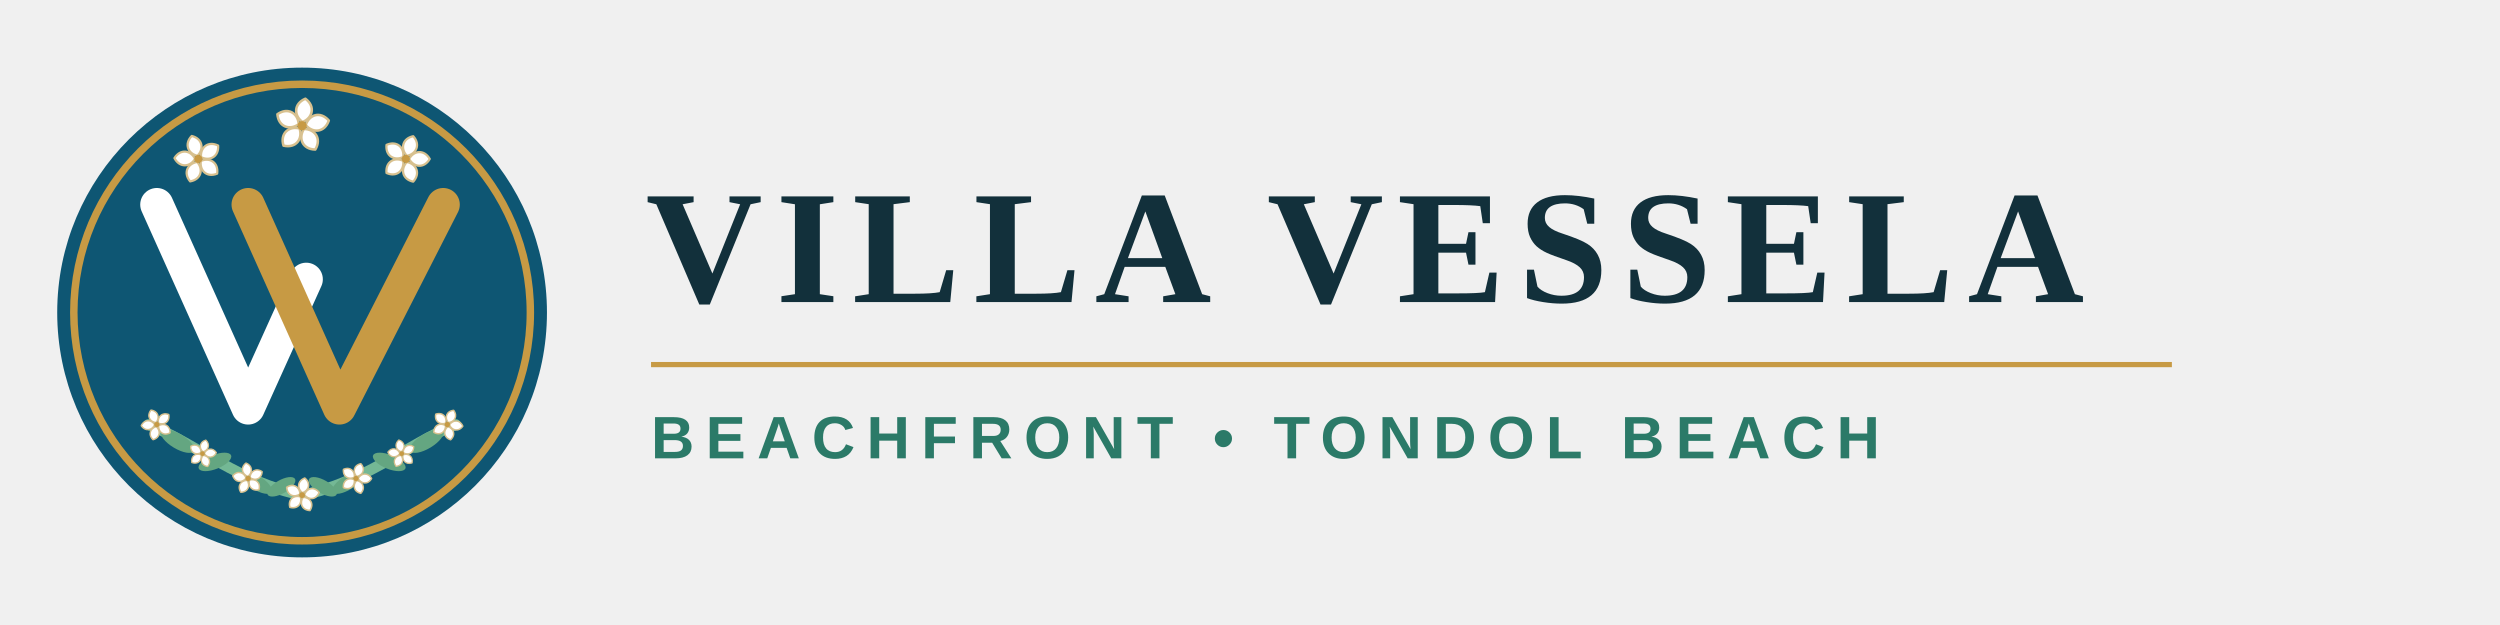
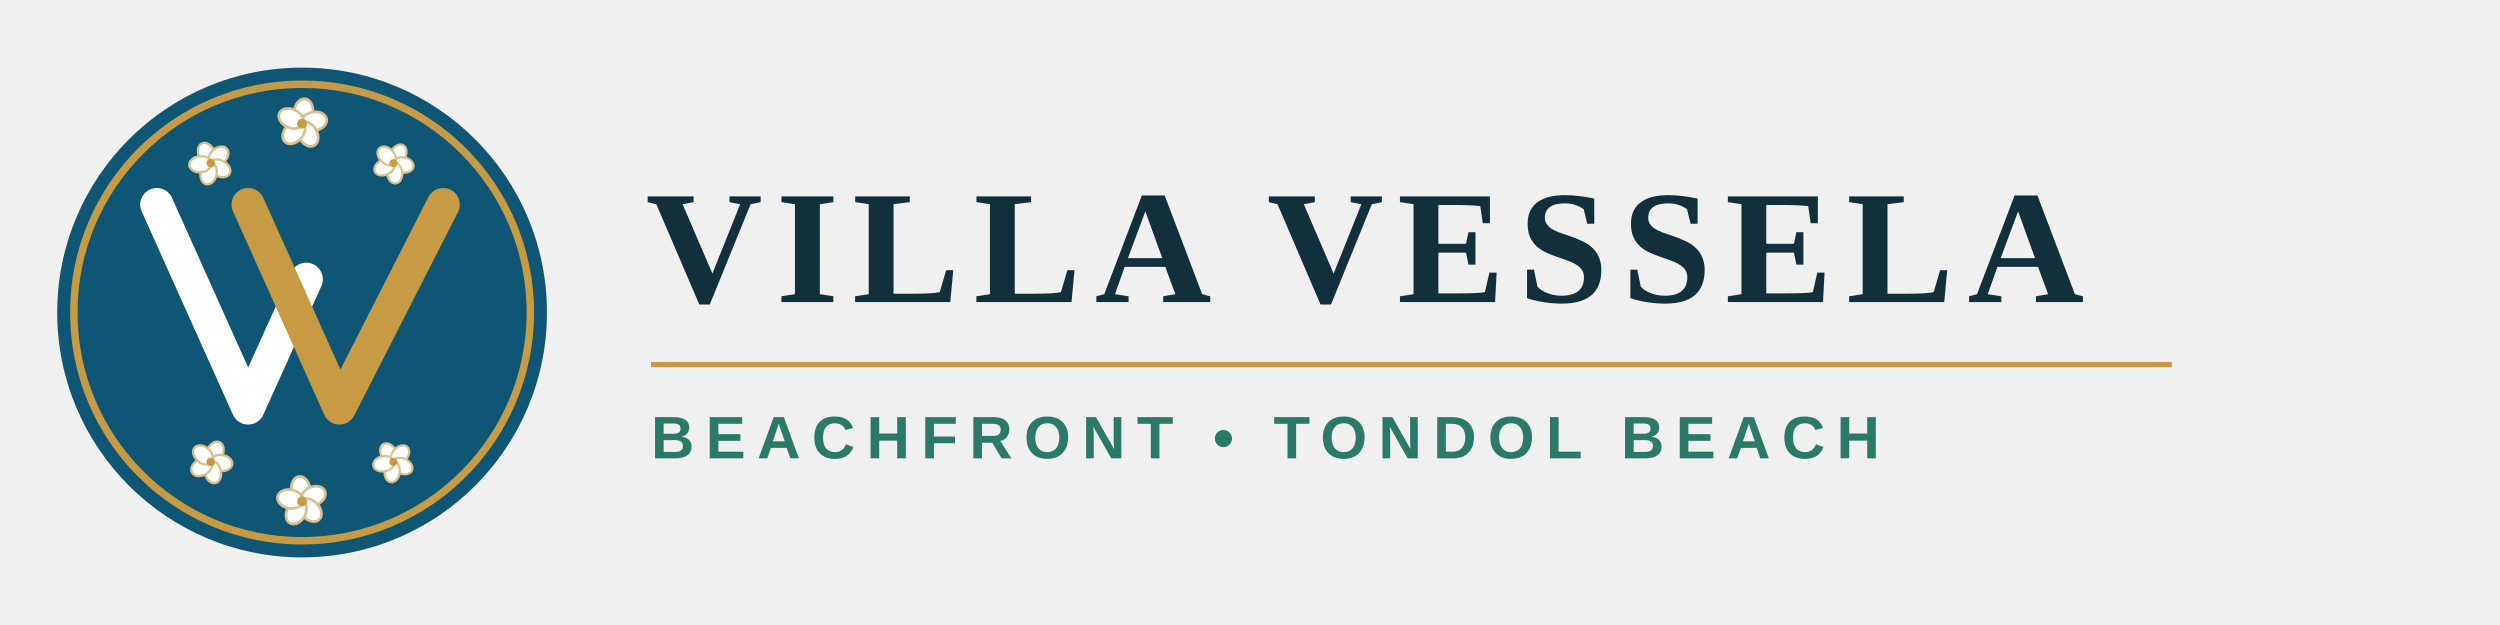
<svg xmlns="http://www.w3.org/2000/svg" viewBox="0 0 480 120" role="img" aria-labelledby="title description">
  <defs>
-     <g id="sampaguita" fill="#ffffff" stroke="#d8c18f" stroke-linejoin="round" stroke-width="0.75">
-       <path d="M0-1.1C-2.8-2.6-3.3-6.1 0-8c3.3 1.9 2.8 5.4 0 6.9Z" />
-       <path d="M0-1.1C-2.8-2.6-3.3-6.1 0-8c3.3 1.9 2.8 5.4 0 6.9Z" transform="rotate(72)" />
-       <path d="M0-1.1C-2.8-2.6-3.3-6.1 0-8c3.3 1.9 2.8 5.4 0 6.9Z" transform="rotate(144)" />
-       <path d="M0-1.1C-2.8-2.6-3.3-6.1 0-8c3.3 1.9 2.8 5.4 0 6.9Z" transform="rotate(216)" />
-       <path d="M0-1.1C-2.8-2.6-3.3-6.1 0-8c3.3 1.9 2.8 5.4 0 6.9Z" transform="rotate(288)" />
+     <g id="sampaguita" fill="#ffffff" stroke="#d8c18f" stroke-width="0.75">
+       <ellipse cy="-3.3" rx="2.55" ry="3.55" />
+       <ellipse cy="-3.3" rx="2.55" ry="3.55" transform="rotate(72)" />
+       <ellipse cy="-3.3" rx="2.55" ry="3.55" transform="rotate(144)" />
+       <ellipse cy="-3.3" rx="2.55" ry="3.55" transform="rotate(216)" />
+       <ellipse cy="-3.3" rx="2.55" ry="3.55" transform="rotate(288)" />
      <circle r="1.35" fill="#c79a44" stroke="none" />
    </g>
    <g id="emblem">
      <circle cx="64" cy="64" r="59" fill="#0e5673" />
      <circle cx="64" cy="64" r="55" fill="none" stroke="#c79a44" stroke-width="1.8" />
-       <use href="#sampaguita" transform="translate(39 27) rotate(-16) scale(0.72)" />
-       <use href="#sampaguita" transform="translate(64 19) rotate(7) scale(0.82)" />
-       <use href="#sampaguita" transform="translate(89 27) rotate(18) scale(0.72)" />
+       <use href="#sampaguita" transform="translate(42 28) rotate(-24) scale(0.76)" />
+       <use href="#sampaguita" transform="translate(64 18.5) rotate(7) scale(0.88)" />
+       <use href="#sampaguita" transform="translate(86 28) rotate(29) scale(0.72)" />
      <path d="M29 38 51 87 65 56" fill="none" stroke="#ffffff" stroke-linecap="round" stroke-linejoin="round" stroke-width="8" />
      <path d="m51 38 22 49 25-49" fill="none" stroke="#c79a44" stroke-linecap="round" stroke-linejoin="round" stroke-width="8" />
-       <path d="M27 91c12 5 22 14 37 17 15-3 25-12 37-17" fill="none" stroke="#74b895" stroke-linecap="round" stroke-width="2.6" />
-       <g fill="#64a681">
-         <ellipse cx="34" cy="95" rx="4.6" ry="1.8" transform="rotate(31 34 95)" />
-         <ellipse cx="43" cy="100" rx="4.2" ry="1.7" transform="rotate(-22 43 100)" />
-         <ellipse cx="53" cy="105" rx="4.3" ry="1.7" transform="rotate(32 53 105)" />
-         <ellipse cx="59" cy="106" rx="3.8" ry="1.6" transform="rotate(-30 59 106)" />
-         <ellipse cx="69" cy="106" rx="3.8" ry="1.6" transform="rotate(30 69 106)" />
-         <ellipse cx="75" cy="105" rx="4.3" ry="1.7" transform="rotate(-32 75 105)" />
-         <ellipse cx="85" cy="100" rx="4.2" ry="1.7" transform="rotate(22 85 100)" />
-         <ellipse cx="94" cy="95" rx="4.6" ry="1.8" transform="rotate(-31 94 95)" />
-       </g>
-       <use href="#sampaguita" transform="translate(29 91) rotate(-22) scale(0.47)" />
-       <use href="#sampaguita" transform="translate(40 98) rotate(14) scale(0.42)" />
-       <use href="#sampaguita" transform="translate(51 104) rotate(-8) scale(0.47)" />
-       <use href="#sampaguita" transform="translate(64 108) rotate(9) scale(0.52)" />
-       <use href="#sampaguita" transform="translate(77 104) rotate(18) scale(0.47)" />
-       <use href="#sampaguita" transform="translate(88 98) rotate(-12) scale(0.42)" />
-       <use href="#sampaguita" transform="translate(99 91) rotate(24) scale(0.47)" />
+       <use href="#sampaguita" transform="translate(42 100) rotate(24) scale(0.76)" />
+       <use href="#sampaguita" transform="translate(64 109.5) rotate(-7) scale(0.88)" />
+       <use href="#sampaguita" transform="translate(86 100) rotate(-29) scale(0.72)" />
    </g>
  </defs>
  <use href="#emblem" transform="translate(7 9) scale(0.796875)" aria-hidden="true" />
  <text x="124" y="58" fill="#12303b" font-family="Georgia, 'Times New Roman', serif" font-size="31" font-weight="700" letter-spacing="2.6">VILLA VESSELA</text>
  <path d="M125 70h292" stroke="#c79a44" stroke-width="1" />
  <text x="125" y="88" fill="#2b7a68" font-family="Arial, Helvetica, sans-serif" font-size="11.5" font-weight="700" letter-spacing="2.2">BEACHFRONT • TONDOL BEACH</text>
</svg>
